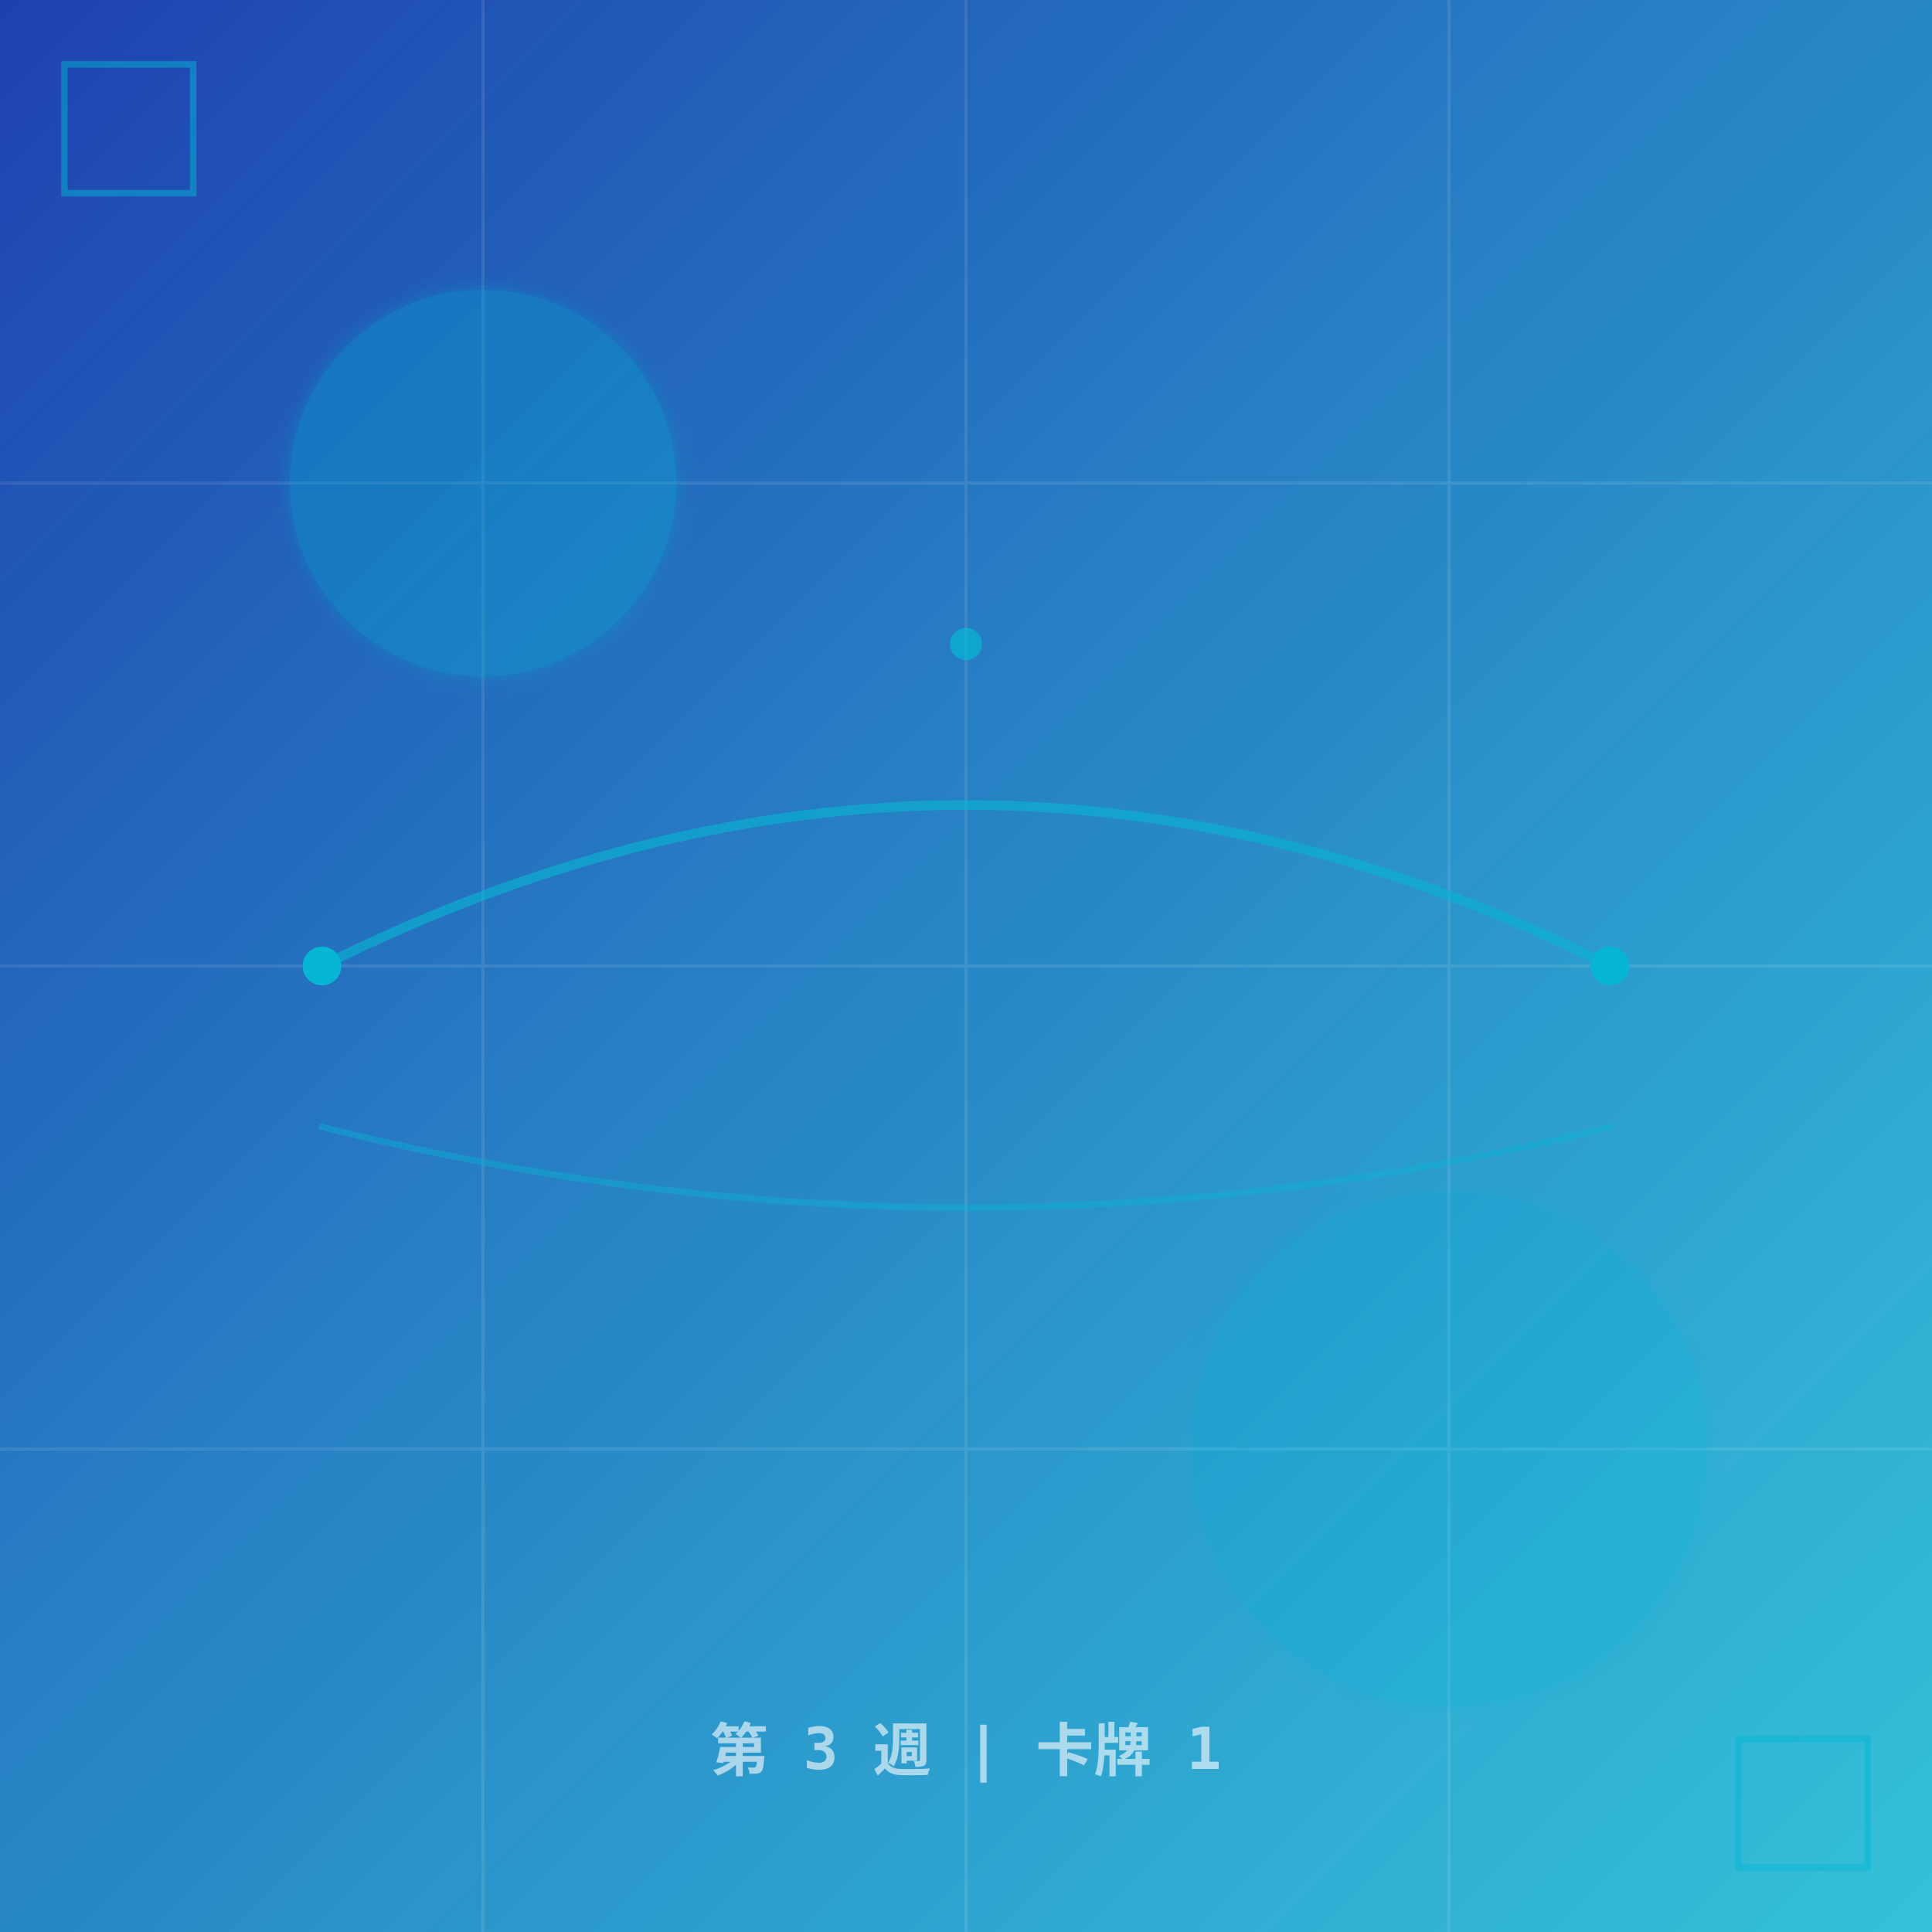
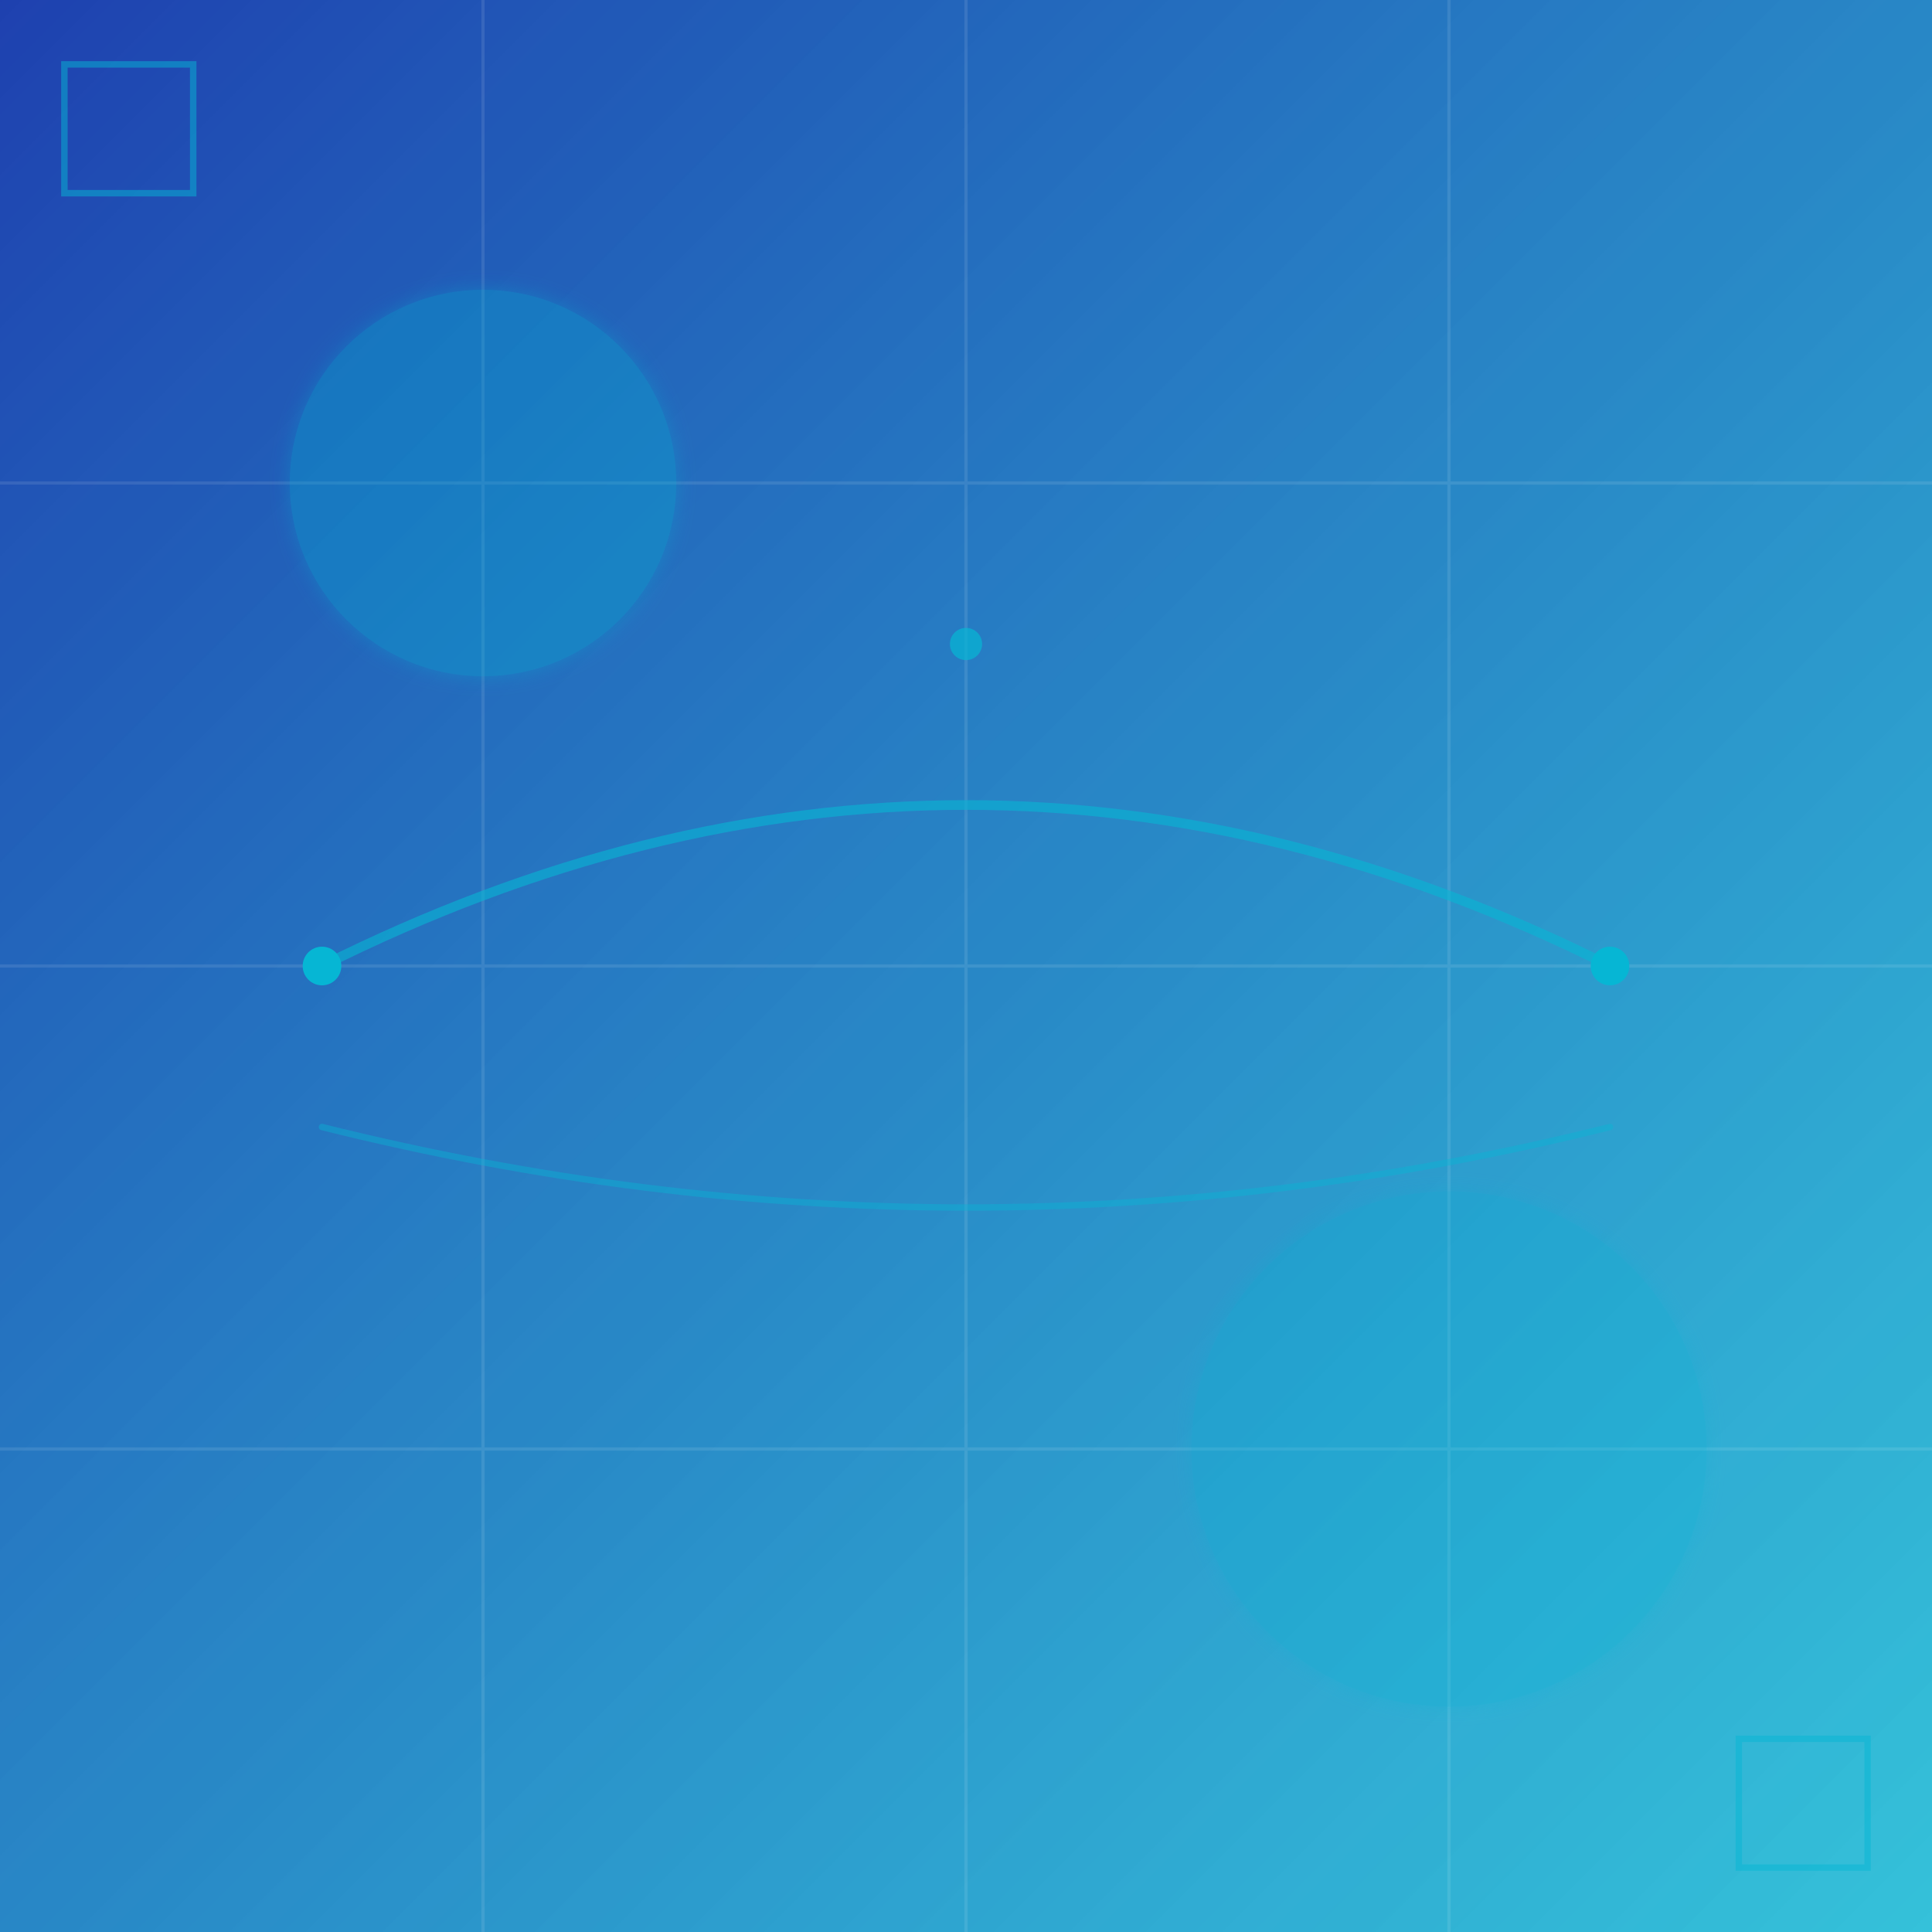
<svg xmlns="http://www.w3.org/2000/svg" width="600" height="600" viewBox="0 0 600 600">
  <defs>
    <linearGradient id="grad-3-1" x1="0%" y1="0%" x2="100%" y2="100%">
      <stop offset="0%" style="stop-color:#1e40af;stop-opacity:1" />
      <stop offset="100%" style="stop-color:#06b6d4;stop-opacity:0.8" />
    </linearGradient>
    <filter id="glow-3-1">
      <feGaussianBlur stdDeviation="3" result="coloredBlur" />
      <feMerge>
        <feMergeNode in="coloredBlur" />
        <feMergeNode in="SourceGraphic" />
      </feMerge>
    </filter>
  </defs>
  <rect width="600" height="600" fill="url(#grad-3-1)" />
  <g opacity="0.1" stroke="white" stroke-width="1">
    <line x1="0" y1="150" x2="600" y2="150" />
    <line x1="0" y1="300" x2="600" y2="300" />
    <line x1="0" y1="450" x2="600" y2="450" />
    <line x1="150" y1="0" x2="150" y2="600" />
    <line x1="300" y1="0" x2="300" y2="600" />
    <line x1="450" y1="0" x2="450" y2="600" />
  </g>
  <circle cx="150" cy="150" r="60" fill="#06b6d4" opacity="0.3" filter="url(#glow-3-1)" />
  <circle cx="450" cy="450" r="80" fill="#06b6d4" opacity="0.2" filter="url(#glow-3-1)" />
  <path d="M 100 300 Q 300 200 500 300" stroke="#06b6d4" stroke-width="3" fill="none" opacity="0.6" stroke-linecap="round" />
  <path d="M 100 350 Q 300 400 500 350" stroke="#06b6d4" stroke-width="2" fill="none" opacity="0.4" stroke-linecap="round" />
  <circle cx="100" cy="300" r="6" fill="#06b6d4" />
  <circle cx="300" cy="200" r="5" fill="#06b6d4" opacity="0.7" />
  <circle cx="500" cy="300" r="6" fill="#06b6d4" />
  <rect x="20" y="20" width="40" height="40" fill="none" stroke="#06b6d4" stroke-width="2" opacity="0.5" />
  <rect x="540" y="540" width="40" height="40" fill="none" stroke="#06b6d4" stroke-width="2" opacity="0.5" />
-   <text x="300" y="550" font-family="monospace" font-size="18" font-weight="bold" fill="white" text-anchor="middle" opacity="0.6">第 3 週 | 卡牌 1</text>
</svg>
